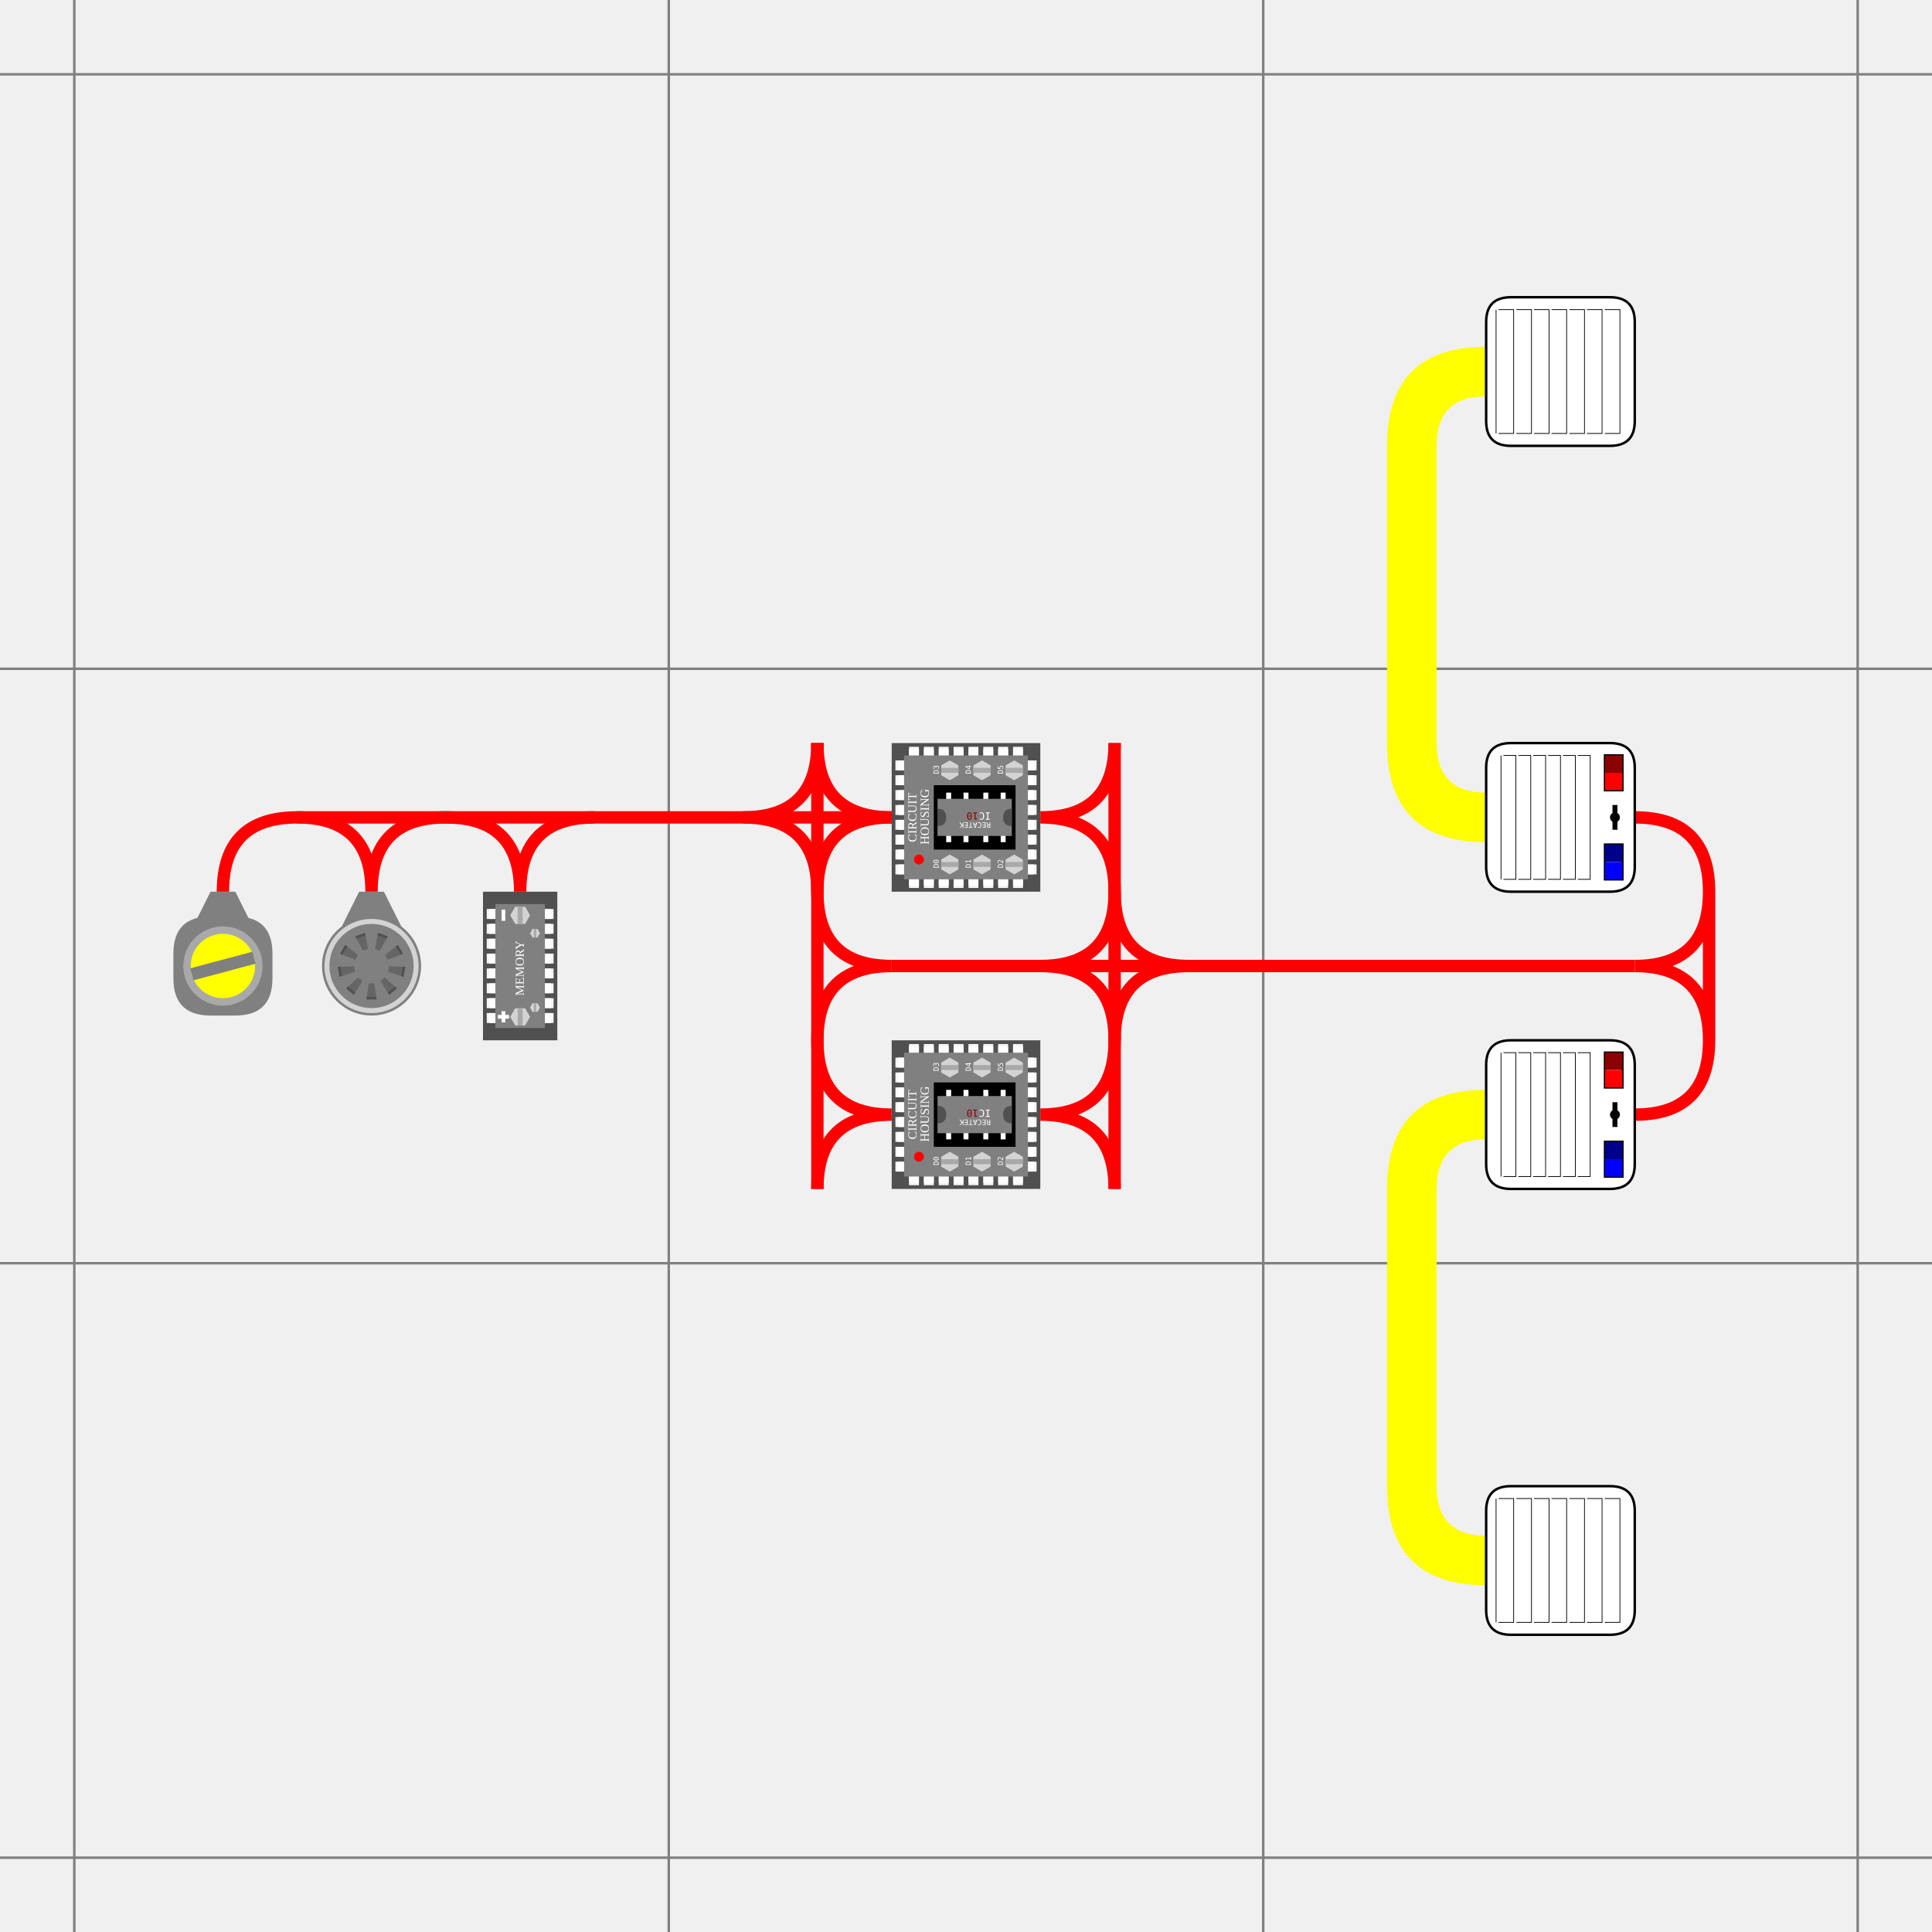
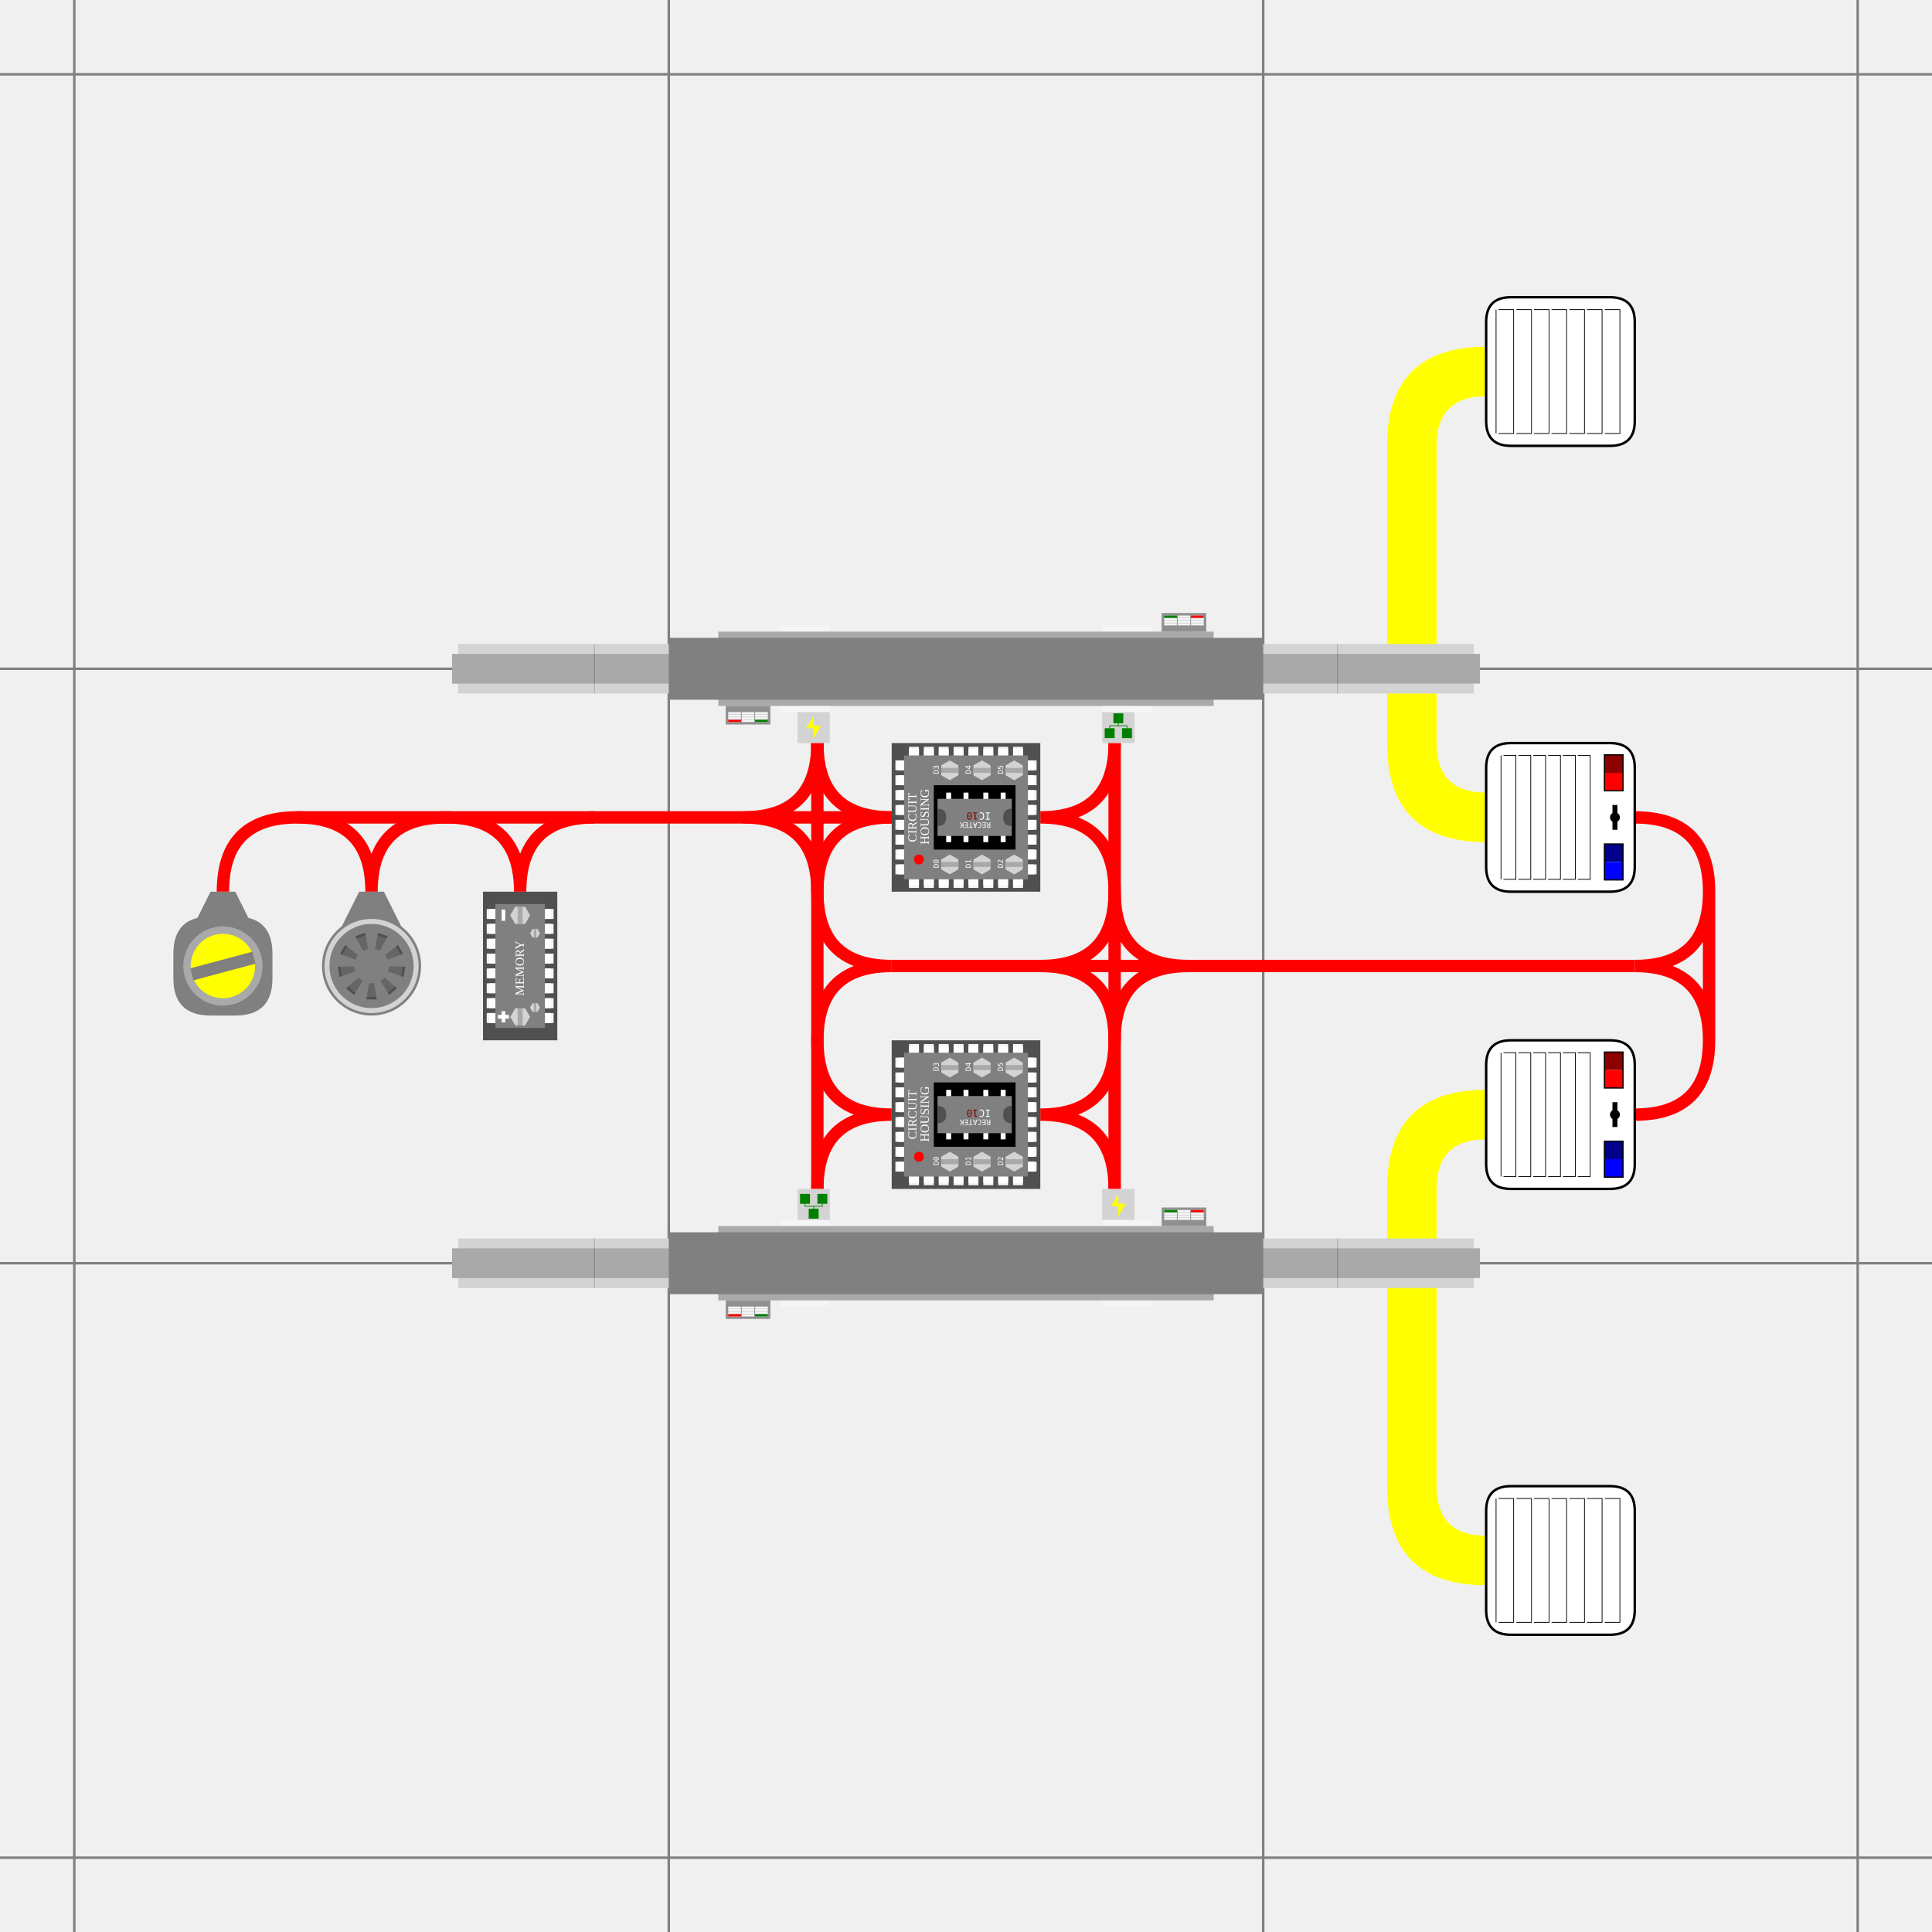
<svg xmlns="http://www.w3.org/2000/svg" version="1.1" width="780" height="780">
  <line x1="0" y1="30" x2="780" y2="30" stroke="grey" />
  <line x1="0" y1="270" x2="780" y2="270" stroke="grey" />
  <line x1="0" y1="510" x2="780" y2="510" stroke="grey" />
  <line x1="0" y1="750" x2="780" y2="750" stroke="grey" />
  <line x1="30" y1="0" x2="30" y2="780" stroke="grey" />
  <line x1="270" y1="0" x2="270" y2="780" stroke="grey" />
  <line x1="510" y1="0" x2="510" y2="780" stroke="grey" />
  <line x1="750" y1="0" x2="750" y2="780" stroke="grey" />
  <defs>
    <g id="ActiveVent">
      <path d="M 10 0 H 50 Q 60 0 60 10 V 50 Q 60 60 50 60 H 10 Q 0 60 0 50 V 10 Q 0 0 10 0" stroke="black" stroke-width="1" fill="white" />
      <rect width="14" height="7" x="5" y="5" stroke="black" fill="transparent" />
      <rect width="7" height="7" x="5" y="5" fill="darkred" />
      <rect width="7" height="7" x="12" y="5" fill="red" />
      <rect width="14" height="7" x="41" y="5" stroke="black" fill="transparent" />
      <rect width="7" height="7" x="41" y="5" fill="darkblue" />
      <rect width="7" height="7" x="48" y="5" fill="blue" />
      <line x1="25" y1="8" x2="35" y2="8" stroke="black" stroke-width="2" />
      <circle cx="30" cy="8" r="2" fill="black" />
      <path d="M 5 23 v -5 h 50 v 5" stroke="black" stroke-width="0.3" fill="transparent" />
      <path d="M 5 29 v -5 h 50 v 5" stroke="black" stroke-width="0.3" fill="transparent" />
      <path d="M 5 35 v -5 h 50 v 5" stroke="black" stroke-width="0.3" fill="transparent" />
      <path d="M 5 41 v -5 h 50 v 5" stroke="black" stroke-width="0.3" fill="transparent" />
      <path d="M 5 47 v -5 h 50 v 5" stroke="black" stroke-width="0.3" fill="transparent" />
      <path d="M 5 53 v -5 h 50 v 5" stroke="black" stroke-width="0.3" fill="transparent" />
      <path d="M 5 54 H 55" stroke="black" stroke-width="0.3" fill="transparent" />
    </g>
    <g id="GasSensor">
      <path d="M 10 30 L 25 60 L 35 60 L 50 30" fill="grey" />
      <circle cx="30" cy="30" r="20" fill="grey" />
      <circle cx="30" cy="30" r="19" fill="lightgrey" />
      <circle cx="30" cy="30" r="17" fill="grey" />
      <path d="M 28 17 L 30 30 L 32 17" transform="rotate(0 30,30)" fill="#656565" />
      <path d="M 28 17 L 30 30 L 32 17" transform="rotate(40 30,30)" fill="#656565" />
      <path d="M 28 17 L 30 30 L 32 17" transform="rotate(80 30,30)" fill="#656565" />
      <path d="M 28 17 L 30 30 L 32 17" transform="rotate(120 30,30)" fill="#656565" />
      <path d="M 28 17 L 30 30 L 32 17" transform="rotate(160 30,30)" fill="#656565" />
      <path d="M 28 17 L 30 30 L 32 17" transform="rotate(200 30,30)" fill="#656565" />
      <path d="M 28 17 L 30 30 L 32 17" transform="rotate(240 30,30)" fill="#656565" />
      <path d="M 28 17 L 30 30 L 32 17" transform="rotate(280 30,30)" fill="#656565" />
      <path d="M 28 17 L 30 30 L 32 17" transform="rotate(320 30,30)" fill="#656565" />
      <line x1="28" y1="17" x2="32" y2="17" transform="rotate(0 30,30)" stroke="#505050" />
      <line x1="28" y1="17" x2="32" y2="17" transform="rotate(40 30,30)" stroke="#505050" />
      <line x1="28" y1="17" x2="32" y2="17" transform="rotate(80 30,30)" stroke="#505050" />
      <line x1="28" y1="17" x2="32" y2="17" transform="rotate(120 30,30)" stroke="#505050" />
      <line x1="28" y1="17" x2="32" y2="17" transform="rotate(160 30,30)" stroke="#505050" />
      <line x1="28" y1="17" x2="32" y2="17" transform="rotate(200 30,30)" stroke="#505050" />
      <line x1="28" y1="17" x2="32" y2="17" transform="rotate(240 30,30)" stroke="#505050" />
      <line x1="28" y1="17" x2="32" y2="17" transform="rotate(280 30,30)" stroke="#505050" />
      <line x1="28" y1="17" x2="32" y2="17" transform="rotate(320 30,30)" stroke="#505050" />
      <circle cx="30" cy="30" r="7" fill="grey" />
    </g>
    <g id="ICHousing">
      <rect width="60" height="60" x="0" y="0" fill="#505050" />
      <rect width="4" height="57" x="7" y="1.5" fill="whitesmoke" />
      <rect width="4" height="57" x="13" y="1.5" fill="whitesmoke" />
      <rect width="4" height="57" x="19" y="1.5" fill="whitesmoke" />
      <rect width="4" height="57" x="25" y="1.5" fill="whitesmoke" />
      <rect width="4" height="57" x="31" y="1.5" fill="whitesmoke" />
      <rect width="4" height="57" x="37" y="1.5" fill="whitesmoke" />
      <rect width="4" height="57" x="43" y="1.5" fill="whitesmoke" />
      <rect width="4" height="57" x="49" y="1.5" fill="whitesmoke" />
      <rect width="4" height="55" x="7" y="2.5" fill="white" />
      <rect width="4" height="55" x="13" y="2.5" fill="white" />
      <rect width="4" height="55" x="19" y="2.5" fill="white" />
      <rect width="4" height="55" x="25" y="2.5" fill="white" />
      <rect width="4" height="55" x="31" y="2.5" fill="white" />
      <rect width="4" height="55" x="37" y="2.5" fill="white" />
      <rect width="4" height="55" x="43" y="2.5" fill="white" />
      <rect width="4" height="55" x="49" y="2.5" fill="white" />
      <rect width="57" height="4" x="1.5" y="7" fill="whitesmoke" />
      <rect width="57" height="4" x="1.5" y="13" fill="whitesmoke" />
      <rect width="57" height="4" x="1.5" y="19" fill="whitesmoke" />
      <rect width="57" height="4" x="1.5" y="25" fill="whitesmoke" />
      <rect width="57" height="4" x="1.5" y="31" fill="whitesmoke" />
      <rect width="57" height="4" x="1.5" y="37" fill="whitesmoke" />
      <rect width="57" height="4" x="1.5" y="43" fill="whitesmoke" />
      <rect width="57" height="4" x="1.5" y="49" fill="whitesmoke" />
      <rect width="55" height="4" x="2.5" y="7" fill="white" />
      <rect width="55" height="4" x="2.5" y="13" fill="white" />
      <rect width="55" height="4" x="2.5" y="19" fill="white" />
      <rect width="55" height="4" x="2.5" y="25" fill="white" />
      <rect width="55" height="4" x="2.5" y="31" fill="white" />
      <rect width="55" height="4" x="2.5" y="37" fill="white" />
      <rect width="55" height="4" x="2.5" y="43" fill="white" />
      <rect width="55" height="4" x="2.5" y="49" fill="white" />
      <rect width="50" height="50" x="5" y="5" fill="grey" />
      <circle cx="13" cy="11" r="2" fill="red" />
      <text x="20" y="10" font-size="5" fill="white">CIRCUIT</text>
      <text x="19" y="15" font-size="5" fill="white">HOUSING</text>
      <path d="M 9 20 l 4 0 l 2 3.46 l -2 3.46 l -4 0 l -2 -3.46 l 2 -3.46" fill="lightgrey" />
      <rect width="2" height="7" x="10" y="20" fill="darkgrey" />
      <text x="9.5" y="19" font-size="3" fill="white" font-family="monospace">D0</text>
      <path d="M 9 33 l 4 0 l 2 3.46 l -2 3.46 l -4 0 l -2 -3.46 l 2 -3.46" fill="lightgrey" />
      <rect width="2" height="7" x="10" y="33" fill="darkgrey" />
      <text x="9.5" y="32" font-size="3" fill="white" font-family="monospace">D1</text>
      <path d="M 9 46 l 4 0 l 2 3.46 l -2 3.46 l -4 0 l -2 -3.46 l 2 -3.46" fill="lightgrey" />
      <rect width="2" height="7" x="10" y="46" fill="darkgrey" />
      <text x="9.5" y="45" font-size="3" fill="white" font-family="monospace">D2</text>
      <path d="M 47 20 l 4 0 l 2 3.46 l -2 3.46 l -4 0 l -2 -3.46 l 2 -3.46" fill="lightgrey" />
      <rect width="2" height="7" x="48" y="20" fill="darkgrey" />
      <text x="47.5" y="19" font-size="3" fill="white" font-family="monospace">D3</text>
      <path d="M 47 33 l 4 0 l 2 3.46 l -2 3.46 l -4 0 l -2 -3.46 l 2 -3.46" fill="lightgrey" />
      <rect width="2" height="7" x="48" y="33" fill="darkgrey" />
      <text x="47.5" y="32" font-size="3" fill="white" font-family="monospace">D4</text>
      <path d="M 47 46 l 4 0 l 2 3.46 l -2 3.46 l -4 0 l -2 -3.46 l 2 -3.46" fill="lightgrey" />
      <rect width="2" height="7" x="48" y="46" fill="darkgrey" />
      <text x="47.5" y="45" font-size="3" fill="white" font-family="monospace">D5</text>
      <rect width="26" height="33" x="17" y="17" fill="black" />
      <rect width="20" height="2" x="20" y="22" fill="white" />
      <rect width="20" height="2" x="20" y="29" fill="white" />
      <rect width="20" height="2" x="20" y="37" fill="white" />
      <rect width="20" height="2" x="20" y="44" fill="white" />
      <rect width="15" height="30" x="22.5" y="18.5" fill="grey" />
      <path d="M 26.5 18.5 q 0 3.5 3.5 3.5 q 3.5 0 3.5 -3.5" fill="#505050" />
      <path d="M 26.5 48.5 q 0 -3.5 3.5 -3.5 q 3.5 0 3.5 3.5" fill="#505050" />
      <text x="28" y="40" transform="rotate(-90 28,40)" font-size="3" fill="white" font-family="monospace">RECATEK</text>
      <text x="32" y="40" transform="rotate(-90 32,40)" font-size="4" fill="white" font-family="monospace">IC</text>
      <text x="32" y="35" transform="rotate(-90 32,35)" font-size="4" fill="darkred" font-family="monospace">10</text>
    </g>
    <g id="Memory">
      <rect width="60" height="30" x="0" y="15" fill="#505050" />
      <rect width="4" height="27" x="7" y="16.5" fill="whitesmoke" />
      <rect width="4" height="27" x="13" y="16.5" fill="whitesmoke" />
      <rect width="4" height="27" x="19" y="16.5" fill="whitesmoke" />
      <rect width="4" height="27" x="25" y="16.5" fill="whitesmoke" />
      <rect width="4" height="27" x="31" y="16.5" fill="whitesmoke" />
      <rect width="4" height="27" x="37" y="16.5" fill="whitesmoke" />
      <rect width="4" height="27" x="43" y="16.5" fill="whitesmoke" />
      <rect width="4" height="27" x="49" y="16.5" fill="whitesmoke" />
      <rect width="4" height="25" x="7" y="17.5" fill="white" />
      <rect width="4" height="25" x="13" y="17.5" fill="white" />
      <rect width="4" height="25" x="19" y="17.5" fill="white" />
      <rect width="4" height="25" x="25" y="17.5" fill="white" />
      <rect width="4" height="25" x="31" y="17.5" fill="white" />
      <rect width="4" height="25" x="37" y="17.5" fill="white" />
      <rect width="4" height="25" x="43" y="17.5" fill="white" />
      <rect width="4" height="25" x="49" y="17.5" fill="white" />
      <rect width="50" height="20" x="5" y="20" fill="grey" />
      <text x="18" y="31.5" font-size="5" fill="white">MEMORY</text>
      <rect width="1.5" height="4.5" x="8.75" y="21" fill="white" />
      <rect width="4.5" height="1.5" x="7.25" y="22.5" fill="white" />
      <rect width="4.5" height="1.5" x="48.25" y="22.5" fill="white" />
      <path d="M 6 28 l 3.46 -2 l 3.46 2 l 0 4 l -3.46 2 l -3.46 -2 l 0 -4" fill="lightgrey" />
      <rect width="7" height="2" x="6" y="29" fill="darkgrey" />
      <path d="M 47 28 l 3.46 -2 l 3.46 2 l 0 4 l -3.46 2 l -3.46 -2 l 0 -4" fill="lightgrey" />
      <rect width="7" height="2" x="47" y="29" fill="darkgrey" />
      <path d="M 11.5 35 l 1.73 -1 l 1.73 1 l 0 2 l -1.73 1 l -1.73 -1 l 0 -2" fill="lightgrey" />
      <rect width="3.5" height="1" x="11.5" y="35.5" fill="darkgrey" />
      <path d="M 41.5 35 l 1.73 -1 l 1.73 1 l 0 2 l -1.73 1 l -1.73 -1 l 0 -2" fill="lightgrey" />
      <rect width="3.5" height="1" x="41.5" y="35.5" fill="darkgrey" />
    </g>
    <g id="FlashingLight">
      <path d="M 10 30 L 25 60 L 35 60 L 50 30" fill="grey" />
      <path d="M 30 10 l 5 0 q 15 0 15 15 l 0 10 q 0 15 -15 15 l -10 0 q -15 0 -15 -15 l 0 -10 q 0 -15 15 -15 l 5 0" fill="grey" />
      <circle cx="30" cy="30" r="16" fill="darkgrey" />
      <circle cx="30" cy="30" r="13" fill="yellow" />
      <rect width="26" height="5" x="17" y="27.5" transform="rotate(-15 30,30)" fill="grey" />
    </g>
    <g id="PassiveVent">
      <path d="M 10 0 H 50 Q 60 0 60 10 V 50 Q 60 60 50 60 H 10 Q 0 60 0 50 V 10 Q 0 0 10 0" stroke="black" stroke-width="1" fill="white" />
      <path d="M 5 12.1 v -6.1 h 50 v 6.1" stroke="black" stroke-width="0.3" fill="transparent" />
      <path d="M 5 19.3 v -6.1 h 50 v 6.1" stroke="black" stroke-width="0.3" fill="transparent" />
      <path d="M 5 26.4 v -6.1 h 50 v 6.1" stroke="black" stroke-width="0.3" fill="transparent" />
      <path d="M 5 33.6 v -6.1 h 50 v 6.1" stroke="black" stroke-width="0.3" fill="transparent" />
      <path d="M 5 40.7 v -6.1 h 50 v 6.1" stroke="black" stroke-width="0.3" fill="transparent" />
      <path d="M 5 47.8 v -6.1 h 50 v 6.1" stroke="black" stroke-width="0.3" fill="transparent" />
      <path d="M 5 55 v -6.1 h 50 v 6.1" stroke="black" stroke-width="0.3" fill="transparent" />
      <path d="M 5 56 H 55" stroke="black" stroke-width="0.3" fill="transparent" />
    </g>
+     <g id="Airlock">
+       <defs>
+         <g id="Pad">
+           <rect width="18" height="7.5" x="0" y="0" fill="#909090" />
+           <rect width="16" height="4" x="1" y="2.5" fill="whitesmoke" />
+           <rect width="5.3" height="1" x="1" y="5.5" fill="red" />
+           <rect width="5.3" height="1" x="11.7" y="5.5" fill="green" />
+           <line x1="6.3" y1="0" x2="6.3" y2="7.5" stroke-width="0.3" stroke="#909090" />
+           <line x1="11.7" y1="0" x2="11.7" y2="7.5" stroke-width="0.3" stroke="#909090" />
+           <line x1="0" y1="3.5" x2="18" y2="3.5" stroke-width="0.1" stroke="#909090" />
+           <line x1="0" y1="4.5" x2="18" y2="4.5" stroke-width="0.1" stroke="#909090" />
+           <line x1="0" y1="5.5" x2="18" y2="5.5" stroke-width="0.1" stroke="#909090" />
+         </g>
+       </defs>
+       <rect width="13" height="13" x="142" y="0" fill="lightgrey" />
+       <rect width="13" height="13" x="265" y="0" fill="lightgrey" />
+       <path d="M 271.5 2 l -3 5 h 3 v 4 l 3 -5 h -3 v -4" fill="yellow" />
+       <rect width="4" height="4" x="143" y="2" fill="green" />
+       <rect width="4" height="4" x="150" y="2" fill="green" />
+       <rect width="4" height="4" x="146.5" y="8" fill="green" />
+       <path d="M 145 6 v 1 h 7 v -1 M 148.5 8 v -1" stroke-width="0.3" stroke="green" fill="transparent" />
+       <rect width="20" height="35" x="135" y="12.5" fill="whitesmoke" />
+       <rect width="20" height="35" x="265" y="12.5" fill="whitesmoke" />
+       <rect width="200" height="30" x="110" y="15" fill="darkgrey" />
+       <use href="#Pad" transform="rotate(0 122,45)" x="113" y="45" />
+       <use href="#Pad" transform="rotate(180 298,15)" x="289" y="15" />
+       <rect width="410" height="20" x="5" y="20" fill="lightgrey" />
+       <line x1="60" y1="20" x2="60" y2="40" stroke-width="0.3" stroke="darkgrey" />
+       <line x1="360" y1="20" x2="360" y2="40" stroke-width="0.3" stroke="darkgrey" />
+       <rect width="415" height="12" x="2.5" y="24" fill="darkgrey" />
+       <line x1="60" y1="24" x2="60" y2="36" stroke-width="0.3" stroke="#808080" />
+       <line x1="360" y1="24" x2="360" y2="36" stroke-width="0.3" stroke="#808080" />
+       <rect width="240" height="25" x="90" y="17.5" fill="grey" />
+     </g>
  </defs>
  <path d="M 90 360 q 0 -30 30 -30 q 30 0 30 30 q 0 -30 30 -30 q 30 0 30 30 q 0 -30 30 -30" stroke="red" stroke-width="5" fill="transparent" />
  <path d="M 330 300 q 0 30 -30 30 q 30 0 30 30" stroke="red" stroke-width="5" fill="transparent" />
  <path d="M 120 330 h 240" stroke="red" stroke-width="5" fill="transparent" />
  <path d="M 330 300 v 180 M 450 300 v 180 M 360 390 h 300" stroke="red" stroke-width="5" fill="transparent" />
  <path d="M 450 360 q 0 30 30 30 q -30 0 -30 30" stroke="red" stroke-width="5" fill="transparent" />
  <path d="M 330 300 q 0 30 30 30 q -30 0 -30 30 q 0 30 30 30 q -30 0 -30 30 q 0 30 30 30 q -30 0 -30 30" stroke="red" stroke-width="5" fill="transparent" />
  <path d="M 450 300 q 0 30 -30 30 q 30 0 30 30 q 0 30 -30 30 q 30 0 30 30 q 0 30 -30 30 q 30 0 30 30" stroke="red" stroke-width="5" fill="transparent" />
  <path d="M 660 330 q 30 0 30 30 q 0 30 -30 30 q 30 0 30 30 q 0 30 -30 30 M 690 360 v 60" stroke="red" stroke-width="5" fill="transparent" />
  <path d="M 600 140 q -40 0 -40 40 v 120 q 0 40 40 40 v -20 q -20 0 -20 -20 v -120 q 0 -20 20 -20 v -20" fill="yellow" />
  <path d="M 600 440 q -40 0 -40 40 v 120 q 0 40 40 40 v -20 q -20 0 -20 -20 v -120 q 0 -20 20 -20 v -20" fill="yellow" />
  <use href="#ActiveVent" transform="rotate(90 630,330)" x="600" y="300" />
  <use href="#ActiveVent" transform="rotate(90 630,450)" x="600" y="420" />
  <use href="#PassiveVent" transform="rotate(90 630,150)" x="600" y="120" />
  <use href="#PassiveVent" transform="rotate(90 630,630)" x="600" y="600" />
  <use href="#Memory" transform="rotate(-90 210,390)" x="180" y="360" />
  <use href="#GasSensor" transform="rotate(180 150,390)" x="120" y="360" />
  <use href="#FlashingLight" transform="rotate(180 90,390)" x="60" y="360" />
  <use href="#ICHousing" transform="rotate(-90 390,330)" x="360" y="300" />
  <use href="#ICHousing" transform="rotate(-90 390,450)" x="360" y="420" />
+   <use href="#Airlock" transform="rotate(0 390,510)" x="180" y="480" />
+   <use href="#Airlock" transform="rotate(180 390,270)" x="180" y="240" />
</svg>
